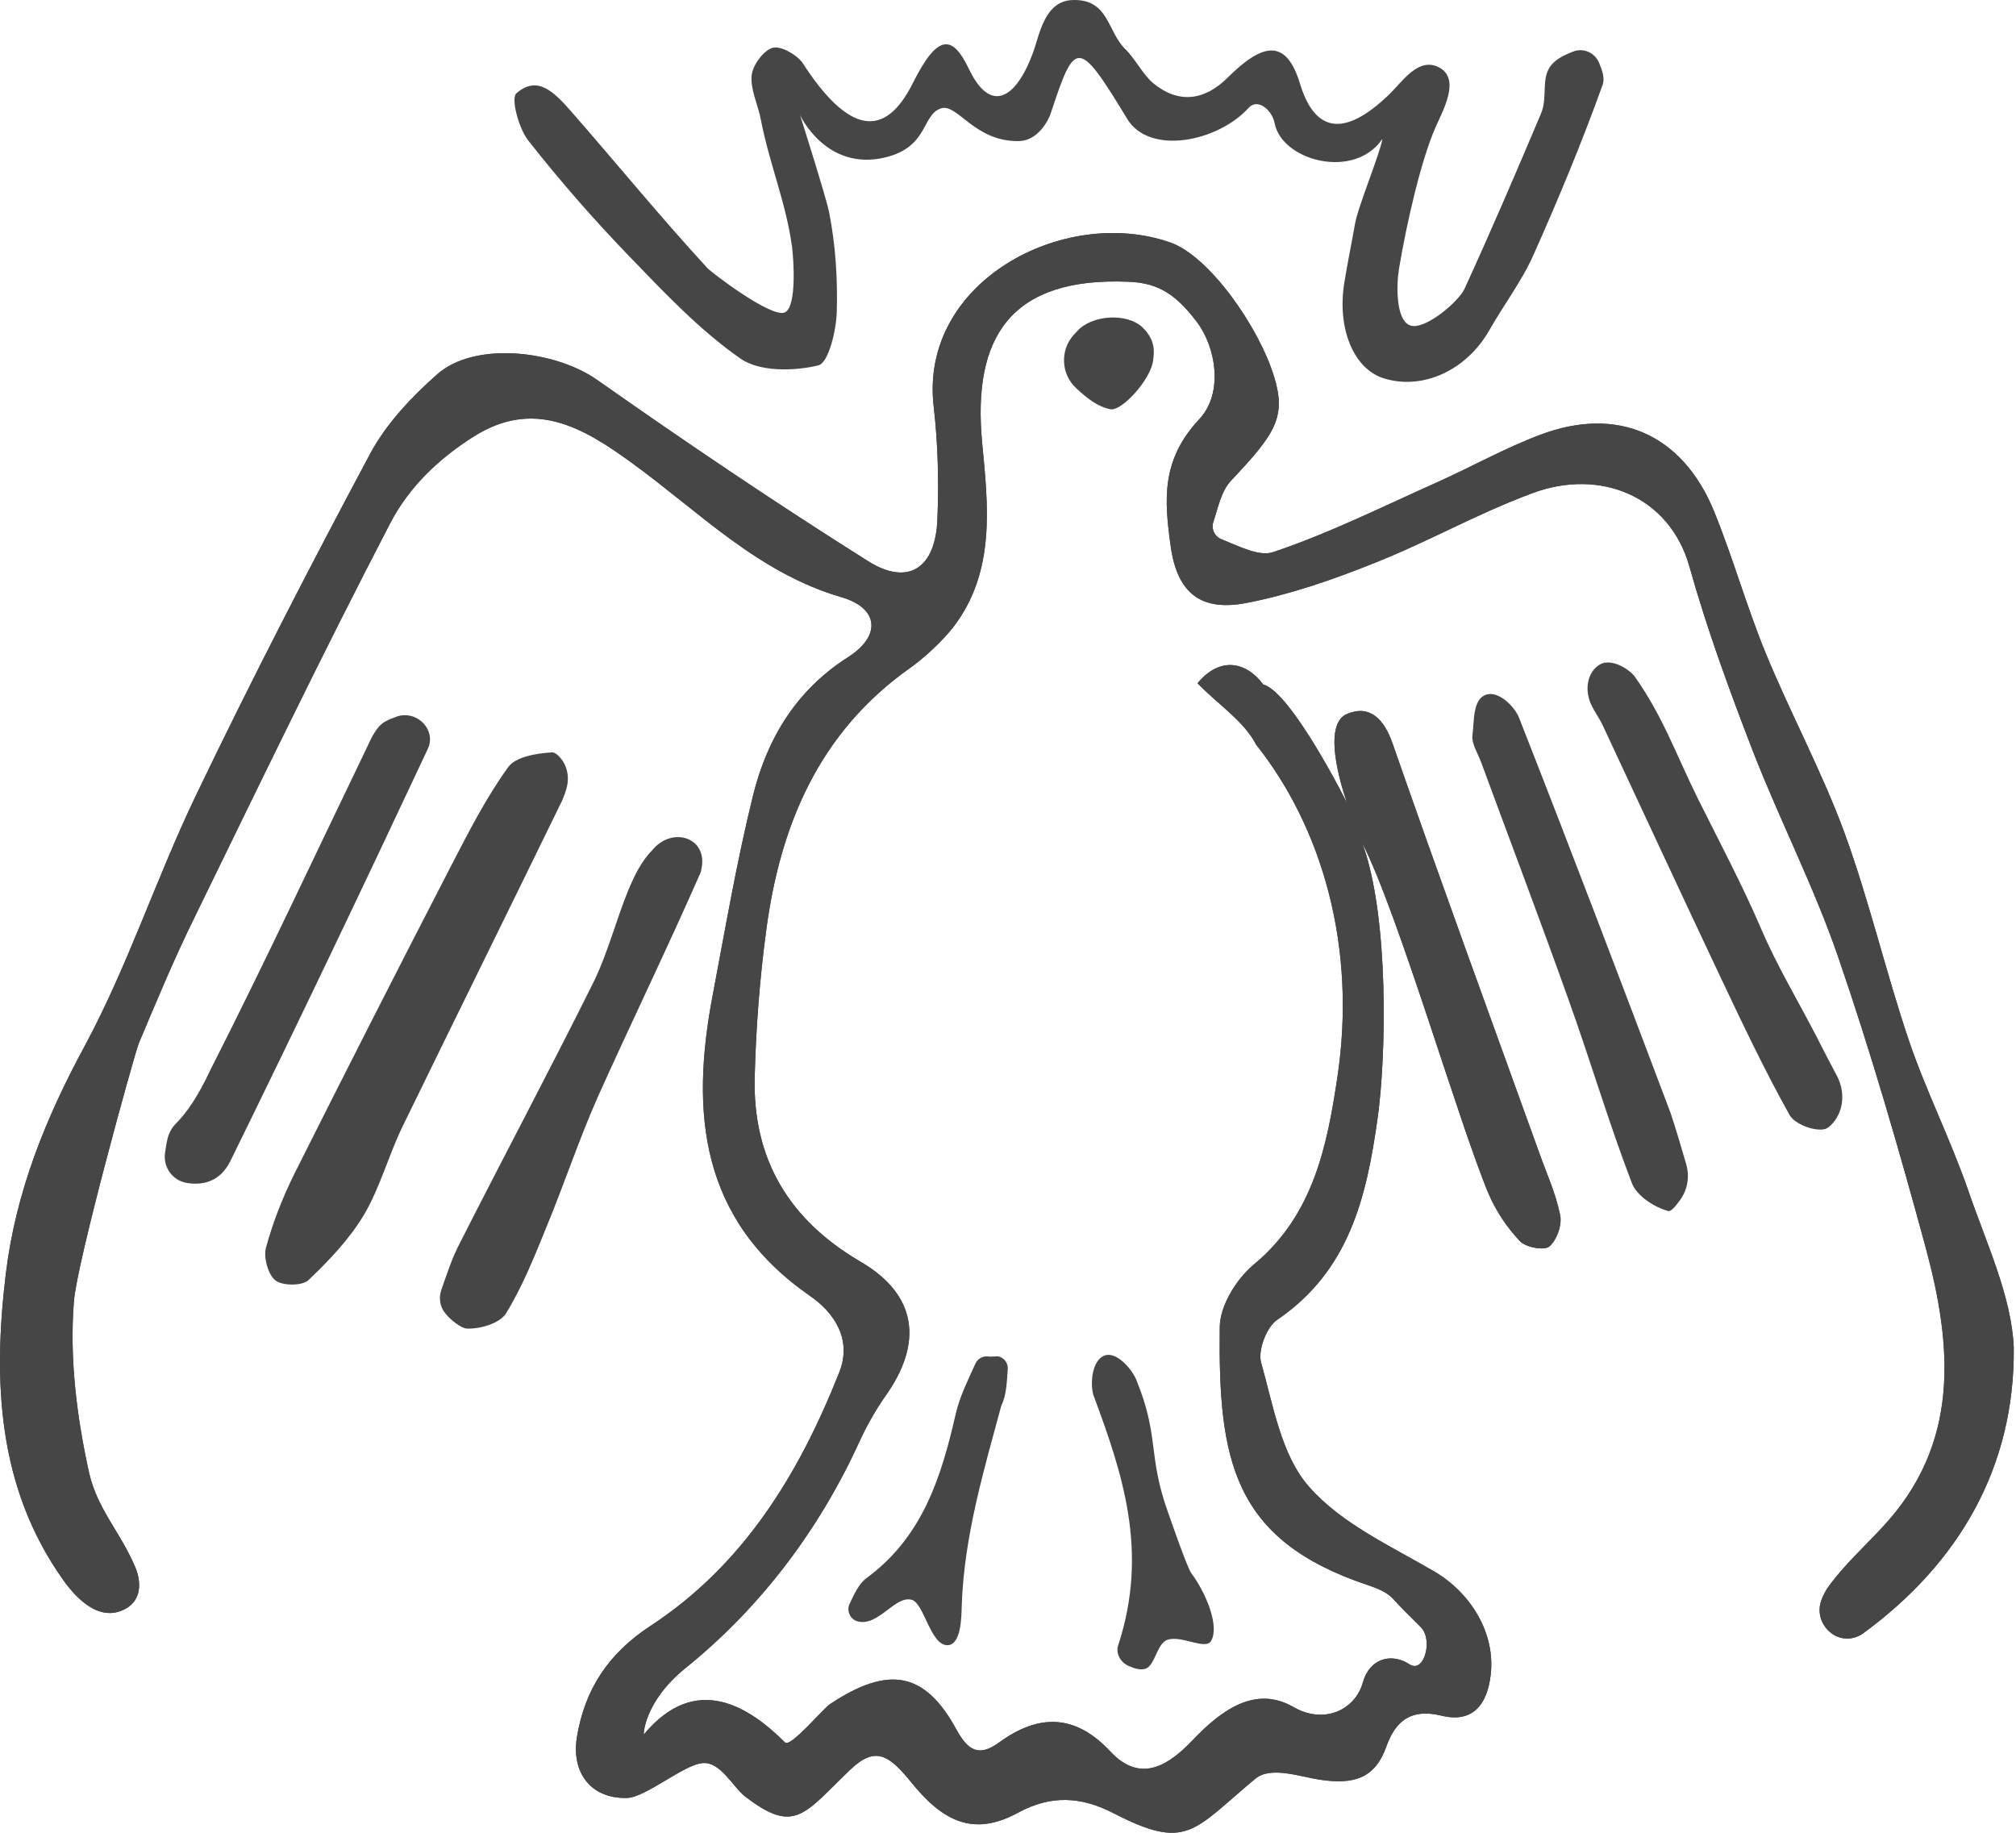
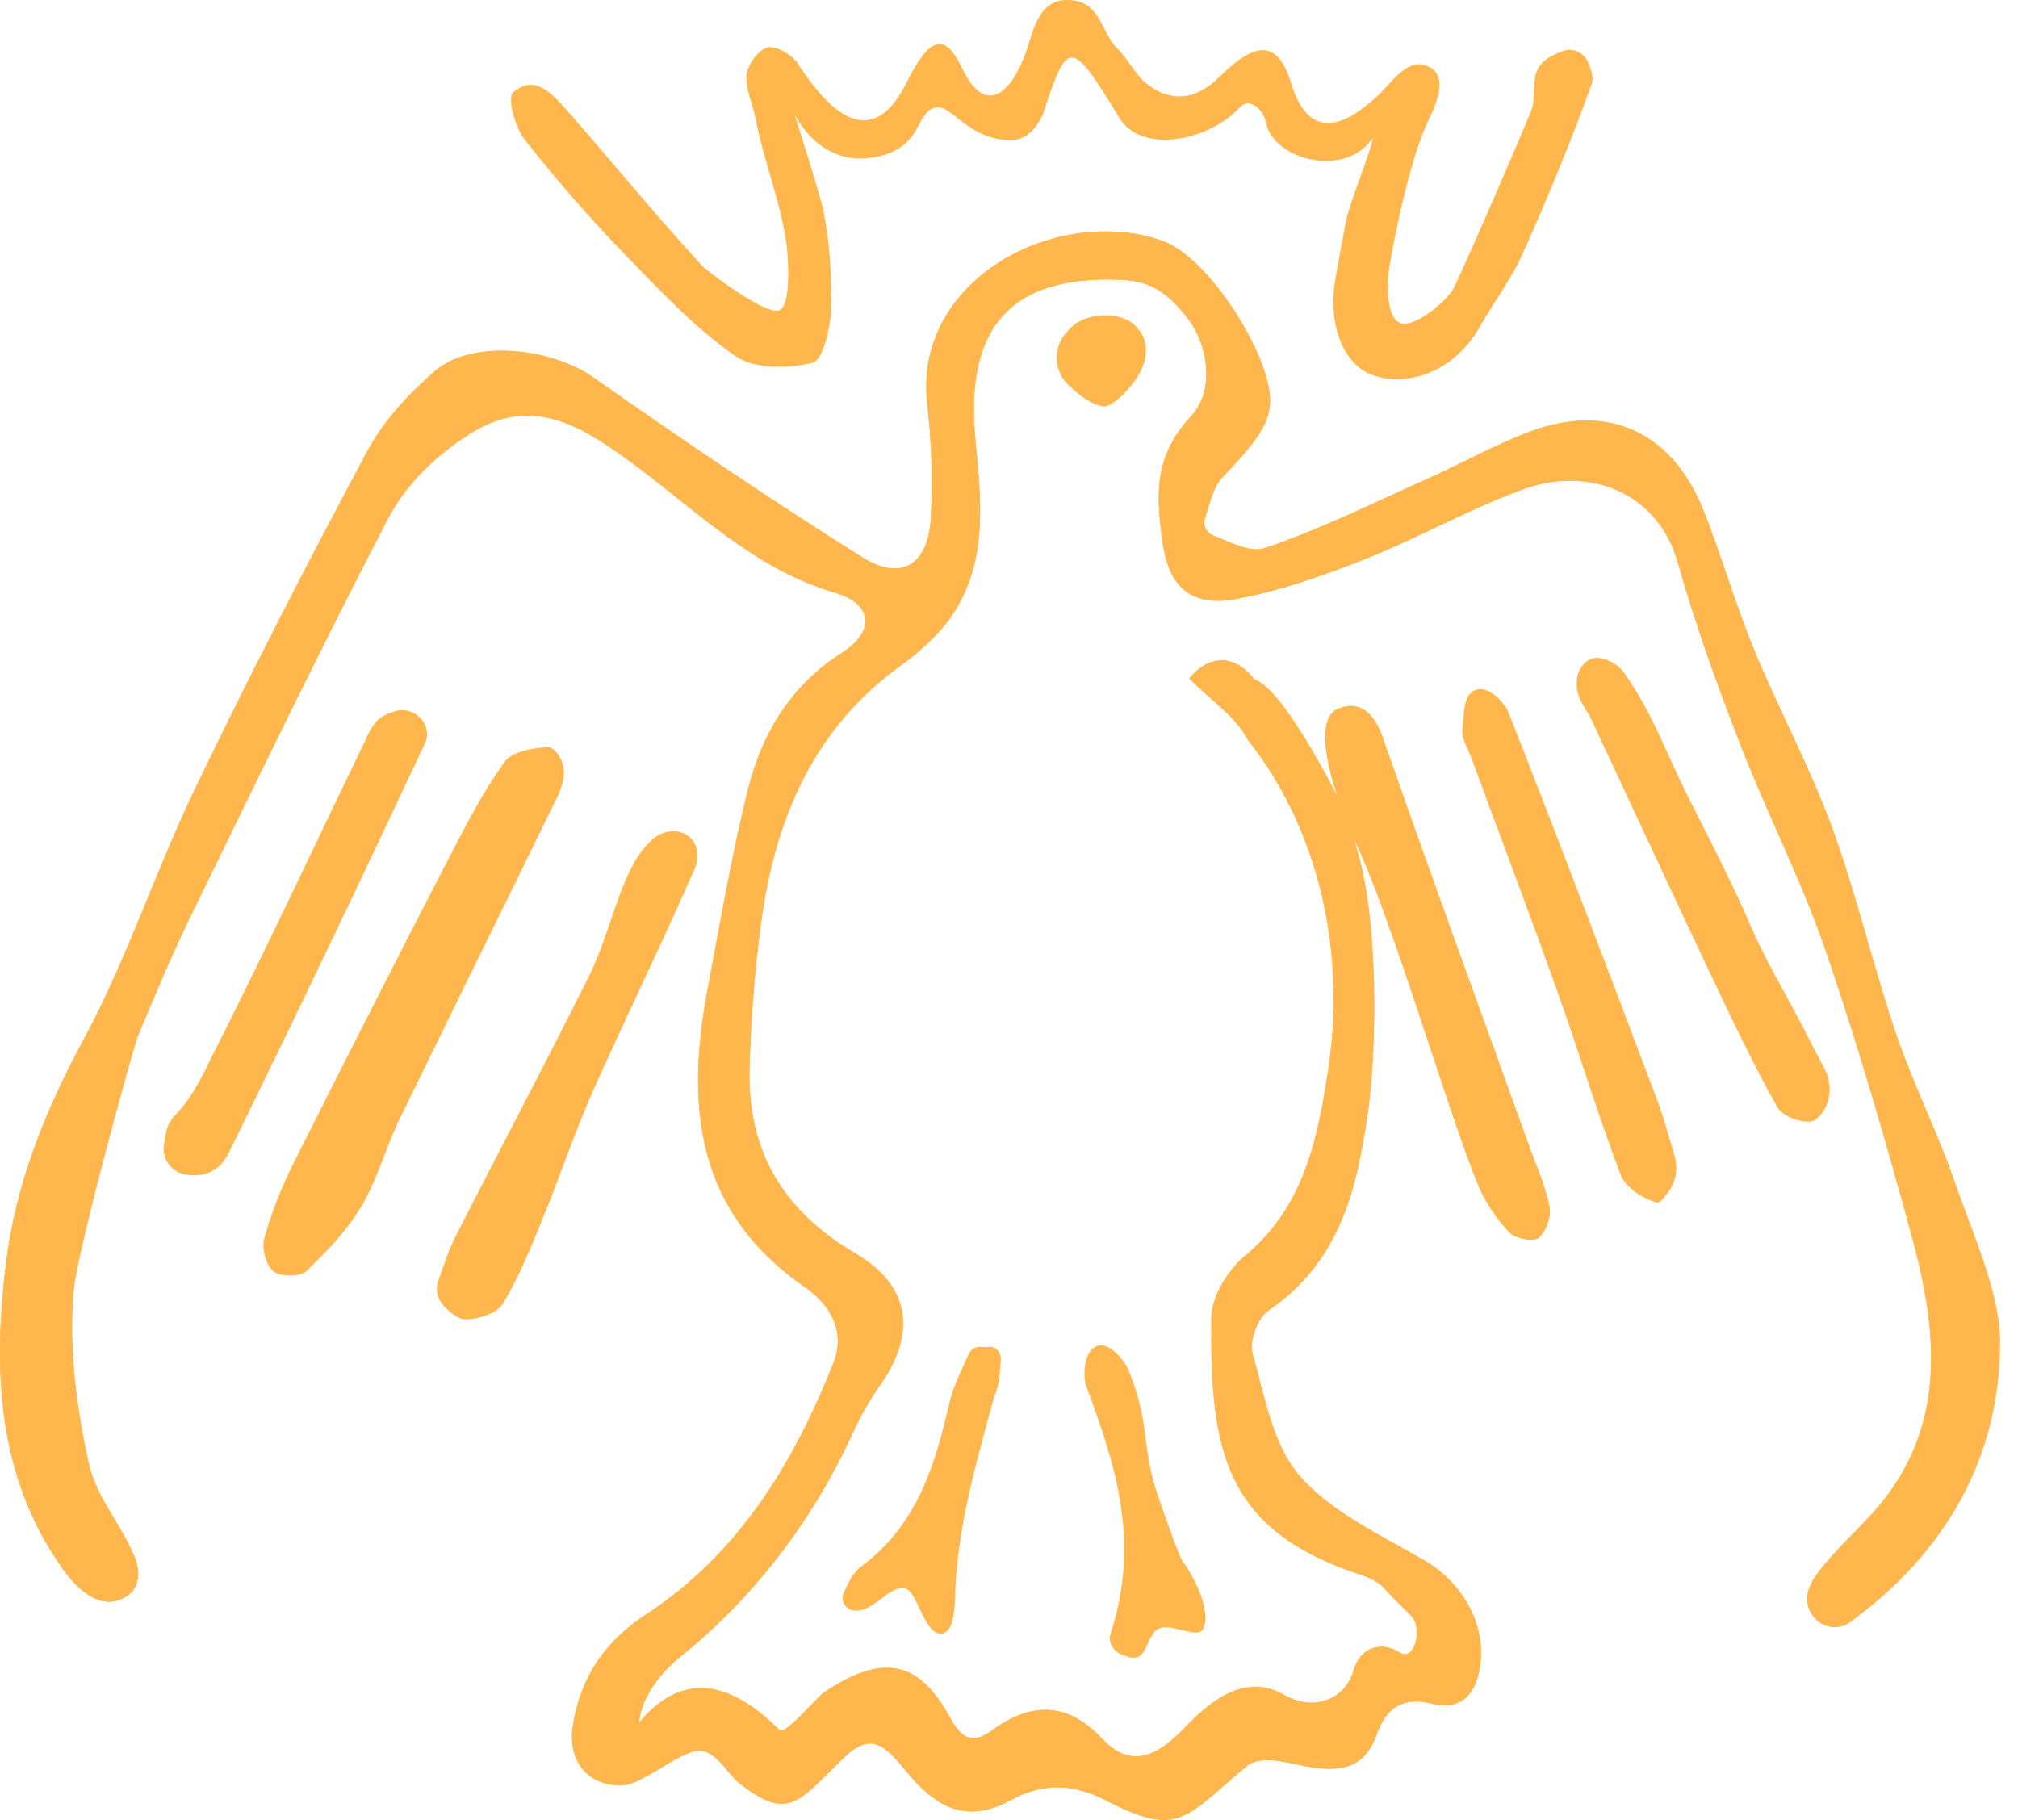
- <svg xmlns="http://www.w3.org/2000/svg" width="165" height="150" viewBox="0 0 165 150" fill="none">
-   <path d="M13.503 94.388C13.352 95.55 14.134 96.61 15.271 96.812C16.483 97.014 17.999 96.812 18.883 94.969C24.363 83.805 29.718 72.591 34.997 61.327C35.047 61.226 35.072 61.124 35.123 61.023C35.552 59.483 33.961 58.119 32.471 58.649C32.117 58.776 31.789 58.902 31.486 59.079C30.779 59.483 30.349 60.493 29.971 61.301C25.727 70.091 21.61 78.931 17.191 87.619C16.206 89.74 15.271 91.079 14.412 91.938C14.084 92.266 13.857 92.67 13.73 93.125C13.629 93.529 13.554 93.984 13.503 94.388Z" fill="#464646" />
-   <path d="M161.104 97.469C159.664 93.302 157.644 89.311 156.229 85.144C154.335 79.537 152.997 73.753 150.976 68.196C149.132 63.17 146.556 58.422 144.51 53.446C142.944 49.633 141.833 45.642 140.292 41.854C137.691 35.514 132.387 33.19 126.048 35.59C123.168 36.676 120.466 38.191 117.662 39.454C113.192 41.449 108.797 43.647 104.2 45.187C103.039 45.566 101.473 44.733 99.957 44.127C99.402 43.899 99.124 43.293 99.301 42.737C99.705 41.525 99.932 40.212 100.765 39.328C104.327 35.539 105.312 34.175 104.276 30.816C103.013 26.725 98.947 20.916 95.739 19.83C87.051 16.824 75.231 23.062 76.418 33.266C76.771 36.322 76.847 39.454 76.721 42.51C76.569 46.526 74.322 47.991 71.038 45.92C63.537 41.197 56.162 36.221 48.913 31.119C45.453 28.669 38.886 27.912 35.805 30.614C33.683 32.483 31.612 34.681 30.299 37.13C25.374 46.349 20.575 55.644 16.054 65.065C12.796 71.833 10.472 79.057 6.911 85.649C3.703 91.584 1.279 97.595 0.471 104.288C-0.59 113.103 -0.186 121.741 5.143 129.267C6.103 130.631 8.073 132.879 10.27 131.667C11.887 130.783 11.356 128.914 11.078 128.282C9.841 125.353 7.972 123.534 7.29 120.529C6.28 115.957 5.673 111.108 6.052 106.486C6.305 103.253 11.003 86.255 11.356 85.396C12.821 81.911 14.261 78.451 15.928 75.066C21.181 64.307 26.384 53.497 31.915 42.864C33.481 39.833 35.931 37.535 38.709 35.767C43.685 32.584 47.726 34.984 51.717 37.888C57.223 41.879 62.021 46.88 68.866 48.875C71.922 49.759 72.149 52.032 69.422 53.775C65.179 56.477 62.804 60.417 61.643 65.065C60.304 70.47 59.369 75.976 58.334 81.431C56.49 91.079 57.298 99.818 66.29 106.056C68.235 107.395 69.775 109.592 68.689 112.32C65.406 120.604 60.885 128.055 53.257 133.056C49.822 135.304 47.878 138.208 47.221 142.148C46.741 145.078 48.357 147.225 51.313 147.149C52.828 147.124 55.96 144.422 57.5 144.295C58.991 144.169 59.976 146.265 61.011 147.048C65.052 150.155 65.81 148.463 69.548 144.876C71.619 142.881 72.73 143.588 74.574 145.861C77.176 149.094 79.701 150.332 83.313 148.362C86.015 146.897 88.465 147.023 91.117 148.387C97.179 151.519 97.634 149.827 102.735 145.583C103.998 144.523 106.372 145.407 108.039 145.659C110.767 146.063 112.535 145.583 113.47 142.931C114.227 140.81 115.515 139.825 117.94 140.406C120.567 141.062 121.729 139.471 122.006 137.072C122.411 133.662 120.365 130.353 117.384 128.611C113.798 126.514 109.732 124.671 107.105 121.64C104.857 119.064 104.2 114.997 103.215 111.512C102.938 110.502 103.67 108.582 104.554 108.001C110.439 103.985 111.853 97.974 112.762 91.433C113.444 86.533 113.722 75.066 111.5 69.005C114.455 74.788 119.38 91.837 121.83 97.696C122.436 99.111 123.345 100.475 124.406 101.586C124.886 102.091 126.376 102.369 126.805 102.015C127.411 101.51 127.866 100.247 127.689 99.439C127.336 97.671 126.553 95.979 125.947 94.261C121.931 83.123 117.864 72.01 113.975 60.847C113.268 58.826 112.106 57.664 110.262 58.422C107.913 59.382 110.262 65.746 110.262 65.746C110.262 65.746 105.716 56.654 103.392 56.023C102.054 54.204 99.881 53.648 98.012 55.922C99.73 57.69 101.826 59.028 102.811 60.948C108.191 67.717 111.07 77.491 109.454 88.2C108.62 93.731 107.509 99.439 102.634 103.48C101.195 104.667 99.831 106.89 99.831 108.633C99.705 119.493 100.892 126.035 111.929 129.722C112.687 129.975 113.52 130.303 114.025 130.859C114.53 131.44 115.44 132.324 116.298 133.182C117.309 134.218 116.551 136.996 115.364 136.213C113.899 135.253 112.106 135.708 111.55 137.678C110.919 139.951 108.368 141.163 105.842 139.699C102.761 137.931 99.982 139.926 97.608 142.426C95.815 144.295 93.441 146.114 90.865 143.335C87.985 140.254 84.98 140.254 81.747 142.628C80.105 143.815 79.221 143.26 78.287 141.568C75.685 136.769 72.68 136.314 67.932 139.471C67.325 139.875 64.699 143.058 64.244 142.603C61.365 139.724 56.97 136.819 52.702 141.946C52.651 142.047 52.676 139.294 56.111 136.516C62.249 131.566 67.048 125.201 70.331 118.003C70.937 116.69 71.644 115.427 72.478 114.24C75.584 109.87 75.029 105.955 70.457 103.278C64.572 99.843 61.592 94.868 61.769 88.124C61.87 84.159 62.173 80.168 62.703 76.203C63.84 67.54 67.022 59.937 74.498 54.659C75.635 53.851 77.15 52.461 78.06 51.274C81.52 46.728 80.863 41.298 80.383 36.221C79.575 27.659 82.656 22.633 92.405 23.062C94.956 23.163 96.345 24.249 97.937 26.321C99.503 28.366 100.185 32.155 98.139 34.327C95.032 37.661 95.285 40.894 95.815 44.708C96.345 48.496 98.24 50.062 101.978 49.355C105.539 48.673 109.024 47.461 112.384 46.122C117.258 44.177 120.516 42.207 125.416 40.363C130.973 38.292 136.655 40.616 138.272 46.374C139.711 51.502 141.555 56.528 143.475 61.503C145.672 67.136 148.45 72.541 150.42 78.249C153.123 86.103 155.446 94.135 157.619 102.142C159.791 110.199 160.447 118.154 154.083 124.974C152.542 126.641 150.824 128.181 149.536 130.025C149.36 130.303 149.208 130.606 149.082 130.934C148.4 132.702 150.067 134.597 151.885 133.99C152.087 133.915 152.264 133.839 152.441 133.713C160.346 127.954 164.918 120.049 164.817 110.274C164.64 106.107 162.569 101.737 161.104 97.469Z" fill="#464646" />
-   <path d="M161.104 97.469C159.664 93.302 157.644 89.311 156.229 85.144C154.335 79.537 152.997 73.753 150.976 68.196C149.132 63.17 146.556 58.422 144.51 53.446C142.944 49.633 141.833 45.642 140.292 41.854C137.691 35.514 132.387 33.19 126.048 35.59C123.168 36.676 120.466 38.191 117.662 39.454C113.192 41.449 108.797 43.647 104.2 45.187C103.039 45.566 101.473 44.733 99.957 44.127C99.402 43.899 99.124 43.293 99.301 42.737C99.705 41.525 99.932 40.212 100.765 39.328C104.327 35.539 105.312 34.175 104.276 30.816C103.013 26.725 98.947 20.916 95.739 19.83C87.051 16.824 75.231 23.062 76.418 33.266C76.771 36.322 76.847 39.454 76.721 42.51C76.569 46.526 74.322 47.991 71.038 45.92C63.537 41.197 56.162 36.221 48.913 31.119C45.453 28.669 38.886 27.912 35.805 30.614C33.683 32.483 31.612 34.681 30.299 37.13C25.374 46.349 20.575 55.644 16.054 65.065C12.796 71.833 10.472 79.057 6.911 85.649C3.703 91.584 1.279 97.595 0.471 104.288C-0.59 113.103 -0.186 121.741 5.143 129.267C6.103 130.631 8.073 132.879 10.27 131.667C11.887 130.783 11.356 128.914 11.078 128.282C9.841 125.353 7.972 123.534 7.29 120.529C6.28 115.957 5.673 111.108 6.052 106.486C6.305 103.253 11.003 86.255 11.356 85.396C12.821 81.911 14.261 78.451 15.928 75.066C21.181 64.307 26.384 53.497 31.915 42.864C33.481 39.833 35.931 37.535 38.709 35.767C43.685 32.584 47.726 34.984 51.717 37.888C57.223 41.879 62.021 46.88 68.866 48.875C71.922 49.759 72.149 52.032 69.422 53.775C65.179 56.477 62.804 60.417 61.643 65.065C60.304 70.47 59.369 75.976 58.334 81.431C56.49 91.079 57.298 99.818 66.29 106.056C68.235 107.395 69.775 109.592 68.689 112.32C65.406 120.604 60.885 128.055 53.257 133.056C49.822 135.304 47.878 138.208 47.221 142.148C46.741 145.078 48.357 147.225 51.313 147.149C52.828 147.124 55.96 144.422 57.5 144.295C58.991 144.169 59.976 146.265 61.011 147.048C65.052 150.155 65.81 148.463 69.548 144.876C71.619 142.881 72.73 143.588 74.574 145.861C77.176 149.094 79.701 150.332 83.313 148.362C86.015 146.897 88.465 147.023 91.117 148.387C97.179 151.519 97.634 149.827 102.735 145.583C103.998 144.523 106.372 145.407 108.039 145.659C110.767 146.063 112.535 145.583 113.47 142.931C114.227 140.81 115.515 139.825 117.94 140.406C120.567 141.062 121.729 139.471 122.006 137.072C122.411 133.662 120.365 130.353 117.384 128.611C113.798 126.514 109.732 124.671 107.105 121.64C104.857 119.064 104.2 114.997 103.215 111.512C102.938 110.502 103.67 108.582 104.554 108.001C110.439 103.985 111.853 97.974 112.762 91.433C113.444 86.533 113.722 75.066 111.5 69.005C114.455 74.788 119.38 91.837 121.83 97.696C122.436 99.111 123.345 100.475 124.406 101.586C124.886 102.091 126.376 102.369 126.805 102.015C127.411 101.51 127.866 100.247 127.689 99.439C127.336 97.671 126.553 95.979 125.947 94.261C121.931 83.123 117.864 72.01 113.975 60.847C113.268 58.826 112.106 57.664 110.262 58.422C107.913 59.382 110.262 65.746 110.262 65.746C110.262 65.746 105.716 56.654 103.392 56.023C102.054 54.204 99.881 53.648 98.012 55.922C99.73 57.69 101.826 59.028 102.811 60.948C108.191 67.717 111.07 77.491 109.454 88.2C108.62 93.731 107.509 99.439 102.634 103.48C101.195 104.667 99.831 106.89 99.831 108.633C99.705 119.493 100.892 126.035 111.929 129.722C112.687 129.975 113.52 130.303 114.025 130.859C114.53 131.44 115.44 132.324 116.298 133.182C117.309 134.218 116.551 136.996 115.364 136.213C113.899 135.253 112.106 135.708 111.55 137.678C110.919 139.951 108.368 141.163 105.842 139.699C102.761 137.931 99.982 139.926 97.608 142.426C95.815 144.295 93.441 146.114 90.865 143.335C87.985 140.254 84.98 140.254 81.747 142.628C80.105 143.815 79.221 143.26 78.287 141.568C75.685 136.769 72.68 136.314 67.932 139.471C67.325 139.875 64.699 143.058 64.244 142.603C61.365 139.724 56.97 136.819 52.702 141.946C52.651 142.047 52.676 139.294 56.111 136.516C62.249 131.566 67.048 125.201 70.331 118.003C70.937 116.69 71.644 115.427 72.478 114.24C75.584 109.87 75.029 105.955 70.457 103.278C64.572 99.843 61.592 94.868 61.769 88.124C61.87 84.159 62.173 80.168 62.703 76.203C63.84 67.54 67.022 59.937 74.498 54.659C75.635 53.851 77.15 52.461 78.06 51.274C81.52 46.728 80.863 41.298 80.383 36.221C79.575 27.659 82.656 22.633 92.405 23.062C94.956 23.163 96.345 24.249 97.937 26.321C99.503 28.366 100.185 32.155 98.139 34.327C95.032 37.661 95.285 40.894 95.815 44.708C96.345 48.496 98.24 50.062 101.978 49.355C105.539 48.673 109.024 47.461 112.384 46.122C117.258 44.177 120.516 42.207 125.416 40.363C130.973 38.292 136.655 40.616 138.272 46.374C139.711 51.502 141.555 56.528 143.475 61.503C145.672 67.136 148.45 72.541 150.42 78.249C153.123 86.103 155.446 94.135 157.619 102.142C159.791 110.199 160.447 118.154 154.083 124.974C152.542 126.641 150.824 128.181 149.536 130.025C149.36 130.303 149.208 130.606 149.082 130.934C148.4 132.702 150.067 134.597 151.885 133.99C152.087 133.915 152.264 133.839 152.441 133.713C160.346 127.954 164.918 120.049 164.817 110.274C164.64 106.107 162.569 101.737 161.104 97.469Z" fill="#464646" />
-   <path d="M113.141 11.369C110.843 14.753 104.933 13.162 104.327 10.106C104.099 8.944 102.912 8.035 102.205 8.818C99.654 11.621 94.072 12.732 92.254 9.727C88.213 3.059 87.985 3.261 85.99 9.297C85.788 9.904 84.929 11.495 83.439 11.545C79.777 11.646 78.363 8.439 77.024 8.868C75.433 9.373 76.014 12.025 72.453 12.884C67.603 14.046 65.482 9.424 65.482 9.424C65.482 9.424 67.628 16.193 67.856 17.354C68.386 20.032 68.563 22.81 68.487 25.538C68.437 27.078 67.805 29.705 66.972 29.907C64.951 30.387 62.173 30.437 60.607 29.351C57.273 27.028 54.394 23.972 51.54 21.017C48.61 17.986 45.832 14.803 43.23 11.495C42.447 10.485 41.791 8.035 42.271 7.63C43.963 6.166 45.276 7.428 46.817 9.196C50.631 13.566 53.965 17.657 57.905 21.951C58.208 22.279 63.183 26.093 64.244 25.563C65.229 25.083 64.951 21.193 64.825 20.208C64.345 16.622 62.956 13.364 62.274 9.803C62.047 8.59 61.415 7.353 61.516 6.191C61.592 5.357 62.451 4.17 63.209 3.918C63.865 3.716 65.128 4.423 65.658 5.105C69.396 10.914 72.402 11.47 74.726 6.772C76.696 2.857 77.908 2.731 79.297 5.635C81.04 9.297 83.111 8.161 84.525 4.372C85.081 2.882 85.46 0.079 87.783 0.003C90.764 -0.098 90.612 2.579 92.102 4.019C92.885 4.776 93.567 6.14 94.401 6.822C96.472 8.514 98.593 8.237 100.488 6.342C103.342 3.514 105.261 3.11 106.398 6.848C107.534 10.586 109.807 11.495 113.722 7.706C114.808 6.645 116.096 4.65 117.763 5.509C119.582 6.443 118.092 9.045 117.485 10.434C116.324 13.061 115.137 18.188 114.505 21.976C114.303 23.138 114.177 26.27 115.465 26.649C116.677 27.002 119.405 24.654 119.86 23.643C122.006 18.971 124.128 14.02 126.123 9.297C126.704 7.934 126.073 6.393 126.982 5.307C127.411 4.802 128.043 4.499 128.75 4.221C129.583 3.892 130.518 4.297 130.872 5.13C131.149 5.787 131.351 6.418 131.175 6.923C129.482 11.621 127.563 16.268 125.517 20.84C124.557 23.012 123.067 24.957 121.88 27.053C120.011 30.311 116.45 31.953 113.268 30.968C110.792 30.21 109.403 26.876 110.035 23.088C110.287 21.522 110.616 19.956 110.893 18.365C111.121 16.95 112.964 12.556 113.141 11.369Z" fill="#464646" />
-   <path d="M45.706 61.857C46.413 62.539 46.64 63.574 46.362 64.534C46.261 64.913 46.135 65.216 46.009 65.519C41.664 74.435 37.27 83.325 32.926 92.241C31.789 94.59 31.107 97.191 29.794 99.414C28.607 101.409 26.94 103.152 25.247 104.768C24.742 105.248 23.126 105.248 22.545 104.794C21.939 104.314 21.56 102.925 21.762 102.142C22.318 100.071 23.126 98.025 24.086 96.08C28.329 87.619 32.622 79.183 36.967 70.773C38.381 68.045 39.795 65.267 41.589 62.791C42.195 61.933 43.912 61.655 45.15 61.579C45.327 61.554 45.529 61.68 45.706 61.857Z" fill="#464646" />
-   <path d="M138.019 95.322C138.297 96.307 138.12 97.368 137.514 98.202C137.135 98.732 136.756 99.187 136.529 99.111C135.393 98.808 133.978 97.873 133.574 96.863C131.655 91.862 130.139 86.71 128.321 81.658C126.022 75.218 123.598 68.828 121.223 62.387C120.946 61.63 120.415 60.847 120.516 60.139C120.668 59.028 120.516 57.235 121.628 56.856C122.688 56.502 124.002 57.892 124.33 58.75C128.548 69.484 132.64 80.244 136.706 91.029C137.161 92.342 137.539 93.706 138.019 95.322Z" fill="#464646" />
-   <path d="M150.37 88.099C151.001 89.336 150.926 90.852 150.016 91.913C149.789 92.165 149.562 92.367 149.309 92.418C148.45 92.595 146.859 91.988 146.455 91.231C144.409 87.568 142.616 83.78 140.823 79.991C137.565 73.096 134.357 66.176 131.124 59.255C130.872 58.75 130.493 58.22 130.291 57.791C129.609 56.452 129.937 54.962 130.947 54.381C131.857 53.851 133.347 54.734 133.827 55.416C136.125 58.675 137.211 61.832 138.979 65.393C140.646 68.727 142.692 72.616 144.157 76.051C145.445 79.057 147.162 81.911 148.678 84.841C149.208 85.901 149.764 86.962 150.37 88.099Z" fill="#464646" />
-   <path d="M36.259 107.218C35.982 106.738 35.931 106.132 36.108 105.602C36.588 104.238 36.992 102.975 37.598 101.813C41.21 94.691 44.973 87.619 48.534 80.471C49.747 78.021 50.403 75.344 51.439 72.818C51.919 71.682 52.5 70.47 53.358 69.611C53.384 69.586 53.333 69.636 53.358 69.611C54.975 67.59 57.905 68.525 57.425 71.025C57.399 71.202 57.374 71.353 57.298 71.505C54.596 77.668 51.641 83.729 48.888 89.867C47.372 93.302 46.185 96.888 44.746 100.374C43.761 102.798 42.776 105.273 41.412 107.496C40.907 108.304 39.29 108.784 38.204 108.734C37.8 108.734 36.714 107.976 36.259 107.218Z" fill="#464646" />
-   <path d="M92.355 136.339C91.698 136.036 91.294 135.304 91.521 134.647C94.047 126.944 91.85 120.529 89.476 114.139C89.223 113.179 89.375 111.436 90.309 110.981C91.319 110.476 92.658 112.068 93.012 112.952C94.931 117.675 93.896 119.089 95.638 123.888C95.79 124.317 97.154 128.282 97.507 128.762C98.694 130.353 99.831 133.081 99.124 134.294C98.669 135.077 96.75 133.839 95.588 134.193C94.653 134.47 94.552 136.39 93.694 136.592C93.264 136.693 92.81 136.541 92.355 136.339Z" fill="#464646" />
-   <path d="M81.697 111.007C82.176 111.108 82.53 111.562 82.479 112.068C82.404 113.103 82.378 114.189 81.949 115.048C80.535 120.301 78.918 125.681 78.716 131.338C78.691 132.399 78.666 134.571 77.58 134.647C76.165 134.723 75.635 131.212 74.625 130.934C73.261 130.556 71.897 133.132 70.205 132.702C69.598 132.551 69.27 131.844 69.523 131.288C69.927 130.455 70.28 129.621 70.937 129.141C75.534 125.757 77.049 120.857 78.236 115.654C78.565 114.265 79.221 112.952 79.828 111.613C80.03 111.158 80.509 110.931 80.989 111.032L81.697 111.007Z" fill="#464646" />
-   <path d="M88.137 27.129C89.324 25.765 92.254 25.563 93.542 26.826C94.578 27.861 94.476 28.796 94.375 29.503C94.199 31.044 91.799 33.696 90.865 33.493C89.854 33.291 88.945 32.584 88.086 31.776C86.849 30.639 86.748 28.72 87.834 27.457C87.935 27.356 88.036 27.255 88.137 27.129Z" fill="#464646" />
+ <svg xmlns="http://www.w3.org/2000/svg" width="51" height="46" viewBox="0 0 51 46" fill="none">
+   <path d="M4.141 28.945C4.095 29.301 4.334 29.626 4.683 29.688C5.055 29.75 5.52 29.688 5.791 29.123C7.471 25.7 9.114 22.261 10.732 18.806C10.748 18.775 10.755 18.744 10.771 18.713C10.903 18.241 10.415 17.822 9.958 17.985C9.849 18.024 9.749 18.062 9.656 18.117C9.439 18.241 9.307 18.55 9.191 18.798C7.89 21.494 6.627 24.205 5.272 26.869C4.97 27.52 4.683 27.93 4.42 28.194C4.319 28.294 4.25 28.418 4.211 28.558C4.18 28.681 4.157 28.821 4.141 28.945Z" fill="#FFB74D" />
+   <path d="M49.405 29.89C48.964 28.612 48.344 27.389 47.91 26.111C47.33 24.391 46.919 22.617 46.299 20.913C45.734 19.372 44.944 17.916 44.316 16.39C43.836 15.221 43.496 13.997 43.023 12.835C42.225 10.891 40.599 10.178 38.655 10.914C37.772 11.247 36.943 11.712 36.083 12.099C34.712 12.711 33.364 13.385 31.955 13.857C31.599 13.973 31.119 13.718 30.654 13.532C30.483 13.462 30.398 13.276 30.452 13.106C30.576 12.734 30.646 12.331 30.901 12.06C31.994 10.898 32.296 10.48 31.978 9.45C31.591 8.195 30.344 6.414 29.36 6.081C26.696 5.159 23.071 7.072 23.435 10.201C23.543 11.139 23.567 12.099 23.528 13.036C23.481 14.268 22.792 14.717 21.785 14.082C19.485 12.633 17.223 11.107 15 9.543C13.939 8.792 11.925 8.559 10.98 9.388C10.329 9.961 9.694 10.635 9.292 11.386C7.781 14.213 6.31 17.064 4.923 19.953C3.924 22.029 3.211 24.244 2.119 26.265C1.136 28.086 0.392 29.929 0.144 31.982C-0.181 34.685 -0.057 37.334 1.577 39.642C1.872 40.06 2.476 40.749 3.149 40.378C3.645 40.107 3.483 39.533 3.397 39.34C3.018 38.441 2.445 37.884 2.236 36.962C1.926 35.56 1.74 34.073 1.856 32.656C1.934 31.664 3.374 26.451 3.483 26.188C3.932 25.119 4.373 24.058 4.885 23.02C6.496 19.721 8.091 16.405 9.787 13.145C10.268 12.215 11.019 11.511 11.871 10.968C13.397 9.992 14.636 10.728 15.86 11.619C17.548 12.843 19.02 14.376 21.119 14.988C22.056 15.259 22.126 15.956 21.29 16.491C19.988 17.319 19.26 18.528 18.904 19.953C18.493 21.611 18.206 23.299 17.889 24.972C17.324 27.931 17.571 30.611 20.329 32.524C20.925 32.934 21.398 33.608 21.065 34.445C20.058 36.985 18.672 39.27 16.332 40.804C15.279 41.493 14.683 42.384 14.481 43.592C14.334 44.49 14.829 45.149 15.736 45.126C16.201 45.118 17.161 44.289 17.633 44.25C18.091 44.212 18.393 44.855 18.71 45.095C19.949 46.047 20.182 45.529 21.328 44.428C21.963 43.817 22.304 44.033 22.869 44.731C23.667 45.722 24.442 46.102 25.549 45.498C26.378 45.048 27.129 45.087 27.943 45.505C29.802 46.466 29.941 45.947 31.506 44.645C31.893 44.32 32.621 44.591 33.132 44.669C33.969 44.792 34.511 44.645 34.798 43.832C35.03 43.182 35.425 42.88 36.168 43.058C36.974 43.259 37.33 42.771 37.415 42.035C37.539 40.989 36.912 39.975 35.998 39.441C34.898 38.797 33.651 38.232 32.846 37.303C32.156 36.513 31.955 35.266 31.653 34.197C31.568 33.887 31.792 33.298 32.063 33.12C33.868 31.889 34.302 30.045 34.58 28.039C34.79 26.537 34.875 23.02 34.193 21.161C35.1 22.935 36.61 28.163 37.361 29.96C37.547 30.394 37.826 30.812 38.151 31.153C38.298 31.308 38.755 31.393 38.887 31.284C39.073 31.13 39.212 30.742 39.158 30.494C39.05 29.952 38.81 29.433 38.624 28.907C37.392 25.491 36.145 22.083 34.952 18.66C34.736 18.04 34.379 17.683 33.814 17.916C33.093 18.21 33.814 20.162 33.814 20.162C33.814 20.162 32.42 17.374 31.707 17.18C31.297 16.622 30.63 16.452 30.057 17.149C30.584 17.691 31.227 18.102 31.529 18.691C33.179 20.766 34.062 23.764 33.566 27.048C33.31 28.744 32.969 30.494 31.474 31.734C31.033 32.098 30.615 32.779 30.615 33.314C30.576 36.644 30.94 38.651 34.325 39.781C34.557 39.859 34.813 39.959 34.968 40.13C35.123 40.308 35.402 40.579 35.665 40.842C35.975 41.16 35.742 42.012 35.378 41.772C34.929 41.477 34.379 41.617 34.209 42.221C34.015 42.918 33.233 43.29 32.458 42.841C31.514 42.299 30.661 42.91 29.933 43.677C29.383 44.25 28.655 44.808 27.865 43.956C26.982 43.011 26.061 43.011 25.069 43.739C24.566 44.103 24.294 43.933 24.008 43.414C23.21 41.942 22.289 41.803 20.832 42.771C20.646 42.895 19.841 43.871 19.702 43.731C18.819 42.849 17.471 41.958 16.162 43.53C16.146 43.561 16.154 42.717 17.207 41.865C19.09 40.347 20.561 38.395 21.568 36.187C21.754 35.785 21.971 35.397 22.227 35.033C23.179 33.693 23.009 32.493 21.607 31.672C19.802 30.618 18.888 29.093 18.942 27.024C18.974 25.809 19.066 24.585 19.229 23.369C19.578 20.712 20.553 18.381 22.846 16.762C23.195 16.514 23.659 16.088 23.939 15.724C25 14.33 24.798 12.665 24.651 11.107C24.403 8.482 25.348 6.941 28.338 7.072C29.12 7.103 29.546 7.436 30.034 8.072C30.514 8.699 30.724 9.861 30.096 10.527C29.143 11.549 29.221 12.541 29.383 13.71C29.546 14.872 30.127 15.352 31.273 15.135C32.365 14.926 33.434 14.555 34.465 14.144C35.959 13.547 36.958 12.943 38.461 12.378C40.165 11.743 41.908 12.455 42.404 14.221C42.845 15.794 43.41 17.335 43.999 18.861C44.673 20.588 45.525 22.246 46.129 23.996C46.958 26.405 47.67 28.868 48.337 31.323C49.003 33.794 49.204 36.234 47.252 38.325C46.78 38.836 46.253 39.309 45.858 39.874C45.804 39.959 45.757 40.052 45.719 40.153C45.51 40.695 46.021 41.276 46.578 41.09C46.64 41.067 46.694 41.044 46.749 41.005C49.173 39.239 50.575 36.815 50.544 33.817C50.49 32.539 49.855 31.199 49.405 29.89Z" fill="#FFB74D" />
+   <path d="M49.405 29.89C48.964 28.612 48.344 27.389 47.91 26.111C47.33 24.391 46.919 22.617 46.299 20.913C45.734 19.372 44.944 17.916 44.316 16.39C43.836 15.221 43.496 13.997 43.023 12.835C42.225 10.891 40.599 10.178 38.655 10.914C37.772 11.247 36.943 11.712 36.083 12.099C34.712 12.711 33.364 13.385 31.955 13.857C31.599 13.973 31.119 13.718 30.654 13.532C30.483 13.462 30.398 13.276 30.452 13.106C30.576 12.734 30.646 12.331 30.901 12.06C31.994 10.898 32.296 10.48 31.978 9.45C31.591 8.195 30.344 6.414 29.36 6.081C26.696 5.159 23.071 7.072 23.435 10.201C23.543 11.139 23.567 12.099 23.528 13.036C23.481 14.268 22.792 14.717 21.785 14.082C19.485 12.633 17.223 11.107 15 9.543C13.939 8.792 11.925 8.559 10.98 9.388C10.329 9.961 9.694 10.635 9.292 11.386C7.781 14.213 6.31 17.064 4.923 19.953C3.924 22.029 3.211 24.244 2.119 26.265C1.136 28.086 0.392 29.929 0.144 31.982C-0.181 34.685 -0.057 37.334 1.577 39.642C1.872 40.06 2.476 40.749 3.149 40.378C3.645 40.107 3.483 39.533 3.397 39.34C3.018 38.441 2.445 37.884 2.236 36.962C1.926 35.56 1.74 34.073 1.856 32.656C1.934 31.664 3.374 26.451 3.483 26.188C3.932 25.119 4.373 24.058 4.885 23.02C6.496 19.721 8.091 16.405 9.787 13.145C10.268 12.215 11.019 11.511 11.871 10.968C13.397 9.992 14.636 10.728 15.86 11.619C17.548 12.843 19.02 14.376 21.119 14.988C22.056 15.259 22.126 15.956 21.29 16.491C19.988 17.319 19.26 18.528 18.904 19.953C18.493 21.611 18.206 23.299 17.889 24.972C17.324 27.931 17.571 30.611 20.329 32.524C20.925 32.934 21.398 33.608 21.065 34.445C20.058 36.985 18.672 39.27 16.332 40.804C15.279 41.493 14.683 42.384 14.481 43.592C14.334 44.49 14.829 45.149 15.736 45.126C16.201 45.118 17.161 44.289 17.633 44.25C18.091 44.212 18.393 44.854 18.71 45.095C19.949 46.047 20.182 45.529 21.328 44.428C21.963 43.817 22.304 44.033 22.869 44.731C23.667 45.722 24.442 46.102 25.549 45.498C26.378 45.048 27.129 45.087 27.943 45.505C29.802 46.466 29.941 45.947 31.506 44.645C31.893 44.32 32.621 44.591 33.132 44.669C33.969 44.792 34.511 44.645 34.798 43.832C35.03 43.182 35.425 42.88 36.168 43.058C36.974 43.259 37.33 42.771 37.415 42.035C37.539 40.989 36.912 39.975 35.998 39.441C34.898 38.797 33.651 38.232 32.846 37.303C32.156 36.513 31.955 35.266 31.653 34.197C31.568 33.887 31.792 33.298 32.063 33.12C33.868 31.889 34.302 30.045 34.58 28.039C34.79 26.537 34.875 23.02 34.193 21.161C35.1 22.935 36.61 28.163 37.361 29.96C37.547 30.394 37.826 30.812 38.151 31.153C38.298 31.308 38.755 31.393 38.887 31.284C39.073 31.13 39.212 30.742 39.158 30.494C39.05 29.952 38.81 29.433 38.624 28.907C37.392 25.491 36.145 22.083 34.952 18.66C34.736 18.04 34.379 17.683 33.814 17.916C33.093 18.21 33.814 20.162 33.814 20.162C33.814 20.162 32.42 17.374 31.707 17.18C31.297 16.622 30.63 16.452 30.057 17.149C30.584 17.691 31.227 18.102 31.529 18.691C33.179 20.766 34.062 23.764 33.566 27.048C33.31 28.744 32.969 30.494 31.474 31.734C31.033 32.098 30.615 32.779 30.615 33.314C30.576 36.644 30.94 38.651 34.325 39.781C34.557 39.859 34.813 39.959 34.968 40.13C35.123 40.308 35.402 40.579 35.665 40.842C35.975 41.16 35.742 42.012 35.378 41.772C34.929 41.477 34.379 41.617 34.209 42.221C34.015 42.918 33.233 43.29 32.458 42.841C31.514 42.299 30.661 42.91 29.933 43.677C29.383 44.25 28.655 44.808 27.865 43.956C26.982 43.011 26.061 43.011 25.069 43.739C24.566 44.103 24.294 43.933 24.008 43.414C23.21 41.942 22.289 41.803 20.832 42.771C20.646 42.895 19.841 43.871 19.702 43.731C18.819 42.849 17.471 41.958 16.162 43.53C16.146 43.561 16.154 42.717 17.207 41.865C19.09 40.347 20.561 38.395 21.568 36.187C21.754 35.785 21.971 35.397 22.227 35.033C23.179 33.693 23.009 32.493 21.607 31.672C19.802 30.618 18.888 29.093 18.942 27.024C18.974 25.809 19.066 24.585 19.229 23.369C19.578 20.712 20.553 18.381 22.846 16.762C23.195 16.514 23.659 16.088 23.939 15.724C25 14.33 24.798 12.665 24.651 11.107C24.403 8.482 25.348 6.941 28.338 7.072C29.12 7.103 29.546 7.436 30.034 8.072C30.514 8.699 30.724 9.861 30.096 10.527C29.143 11.549 29.221 12.541 29.383 13.71C29.546 14.872 30.127 15.352 31.273 15.135C32.365 14.926 33.434 14.555 34.465 14.144C35.959 13.547 36.958 12.943 38.461 12.378C40.165 11.743 41.908 12.455 42.404 14.221C42.845 15.794 43.41 17.335 43.999 18.861C44.673 20.588 45.525 22.246 46.129 23.996C46.958 26.405 47.67 28.868 48.337 31.323C49.003 33.794 49.204 36.234 47.252 38.325C46.78 38.836 46.253 39.309 45.858 39.874C45.804 39.959 45.757 40.052 45.719 40.153C45.51 40.695 46.021 41.276 46.578 41.09C46.64 41.067 46.694 41.044 46.749 41.005C49.173 39.239 50.575 36.815 50.544 33.817C50.49 32.539 49.855 31.199 49.405 29.89Z" fill="#FFB74D" />
+   <path d="M34.697 3.486C33.992 4.524 32.18 4.036 31.994 3.099C31.924 2.743 31.56 2.464 31.343 2.704C30.561 3.564 28.849 3.904 28.291 2.983C27.052 0.938 26.982 1 26.37 2.851C26.308 3.037 26.045 3.525 25.588 3.54C24.465 3.571 24.031 2.588 23.621 2.719C23.133 2.874 23.311 3.688 22.219 3.951C20.732 4.307 20.081 2.89 20.081 2.89C20.081 2.89 20.739 4.966 20.809 5.322C20.972 6.143 21.026 6.995 21.003 7.832C20.987 8.304 20.794 9.109 20.538 9.171C19.918 9.319 19.067 9.334 18.586 9.001C17.564 8.289 16.681 7.351 15.806 6.445C14.907 5.516 14.055 4.54 13.257 3.525C13.017 3.215 12.816 2.464 12.963 2.34C13.482 1.891 13.885 2.278 14.357 2.82C15.527 4.16 16.549 5.415 17.758 6.732C17.851 6.832 19.376 8.002 19.702 7.839C20.004 7.692 19.918 6.499 19.88 6.197C19.733 5.097 19.307 4.098 19.097 3.006C19.028 2.634 18.834 2.255 18.865 1.899C18.888 1.643 19.152 1.279 19.384 1.201C19.585 1.14 19.973 1.356 20.135 1.565C21.282 3.347 22.203 3.517 22.916 2.077C23.52 0.876 23.892 0.837 24.318 1.728C24.852 2.851 25.488 2.503 25.921 1.341C26.092 0.884 26.208 0.024 26.92 0.001C27.834 -0.03 27.788 0.791 28.245 1.232C28.485 1.465 28.694 1.883 28.95 2.092C29.585 2.611 30.235 2.526 30.816 1.945C31.692 1.078 32.28 0.954 32.629 2.1C32.977 3.246 33.674 3.525 34.875 2.363C35.208 2.038 35.603 1.426 36.114 1.689C36.672 1.976 36.215 2.774 36.029 3.2C35.673 4.005 35.309 5.578 35.115 6.739C35.053 7.096 35.014 8.056 35.409 8.172C35.781 8.281 36.618 7.561 36.757 7.25C37.415 5.818 38.066 4.299 38.678 2.851C38.856 2.433 38.663 1.96 38.941 1.627C39.073 1.473 39.267 1.38 39.483 1.294C39.739 1.193 40.026 1.318 40.134 1.573C40.219 1.775 40.281 1.968 40.227 2.123C39.708 3.564 39.119 4.989 38.492 6.391C38.198 7.057 37.741 7.653 37.377 8.296C36.803 9.295 35.711 9.799 34.736 9.497C33.976 9.264 33.55 8.242 33.744 7.08C33.822 6.6 33.922 6.12 34.007 5.632C34.077 5.198 34.642 3.85 34.697 3.486Z" fill="#FFB74D" />
+   <path d="M14.017 18.969C14.234 19.178 14.303 19.496 14.218 19.79C14.187 19.906 14.148 19.999 14.11 20.092C12.777 22.826 11.43 25.553 10.098 28.287C9.749 29.007 9.54 29.805 9.137 30.486C8.773 31.098 8.262 31.633 7.743 32.128C7.588 32.276 7.092 32.276 6.914 32.136C6.728 31.989 6.612 31.563 6.674 31.323C6.845 30.688 7.092 30.061 7.387 29.464C8.688 26.869 10.004 24.282 11.337 21.703C11.771 20.867 12.204 20.015 12.754 19.256C12.94 18.992 13.467 18.907 13.846 18.884C13.901 18.876 13.963 18.915 14.017 18.969Z" fill="#FFB74D" />
+   <path d="M42.326 29.232C42.411 29.534 42.357 29.86 42.171 30.115C42.055 30.278 41.939 30.417 41.869 30.394C41.521 30.301 41.087 30.014 40.963 29.705C40.374 28.171 39.91 26.591 39.352 25.042C38.647 23.067 37.904 21.107 37.175 19.132C37.09 18.9 36.928 18.66 36.959 18.443C37.005 18.102 36.959 17.552 37.3 17.436C37.624 17.327 38.028 17.753 38.128 18.017C39.422 21.308 40.676 24.608 41.923 27.916C42.063 28.318 42.179 28.736 42.326 29.232Z" fill="#FFB74D" />
+   <path d="M46.113 27.017C46.307 27.397 46.284 27.862 46.005 28.187C45.935 28.264 45.866 28.326 45.788 28.342C45.525 28.396 45.037 28.21 44.913 27.978C44.285 26.855 43.736 25.693 43.186 24.531C42.187 22.416 41.203 20.294 40.211 18.172C40.134 18.017 40.018 17.854 39.956 17.723C39.747 17.312 39.847 16.855 40.157 16.677C40.436 16.515 40.893 16.785 41.04 16.994C41.745 17.994 42.078 18.962 42.62 20.054C43.131 21.077 43.759 22.269 44.208 23.323C44.603 24.244 45.13 25.12 45.595 26.018C45.757 26.343 45.928 26.669 46.113 27.017Z" fill="#FFB74D" />
+   <path d="M11.12 32.88C11.034 32.733 11.019 32.547 11.073 32.384C11.22 31.966 11.344 31.579 11.53 31.222C12.638 29.038 13.792 26.869 14.884 24.677C15.256 23.926 15.457 23.105 15.775 22.331C15.922 21.982 16.1 21.61 16.363 21.347C16.371 21.339 16.355 21.355 16.363 21.347C16.859 20.727 17.758 21.014 17.61 21.781C17.602 21.835 17.595 21.881 17.571 21.928C16.743 23.818 15.837 25.677 14.992 27.559C14.527 28.612 14.163 29.712 13.722 30.781C13.42 31.524 13.118 32.283 12.7 32.965C12.545 33.213 12.049 33.36 11.716 33.345C11.592 33.345 11.259 33.112 11.12 32.88Z" fill="#FFB74D" />
+   <path d="M28.323 41.811C28.121 41.718 27.997 41.494 28.067 41.292C28.841 38.93 28.168 36.963 27.44 35.003C27.362 34.709 27.409 34.174 27.695 34.035C28.005 33.88 28.416 34.368 28.524 34.639C29.113 36.087 28.795 36.521 29.329 37.993C29.376 38.124 29.794 39.34 29.902 39.487C30.267 39.975 30.615 40.812 30.398 41.184C30.259 41.424 29.67 41.044 29.314 41.153C29.027 41.238 28.996 41.827 28.733 41.889C28.601 41.92 28.462 41.873 28.323 41.811Z" fill="#FFB74D" />
+   <path d="M25.053 34.042C25.2 34.073 25.309 34.212 25.293 34.367C25.27 34.685 25.262 35.018 25.131 35.281C24.697 36.892 24.201 38.542 24.139 40.277C24.131 40.602 24.124 41.268 23.791 41.292C23.357 41.315 23.194 40.238 22.884 40.153C22.466 40.037 22.048 40.827 21.529 40.695C21.343 40.649 21.242 40.432 21.32 40.261C21.444 40.006 21.552 39.75 21.753 39.603C23.163 38.565 23.628 37.063 23.992 35.467C24.093 35.041 24.294 34.639 24.48 34.228C24.542 34.088 24.689 34.019 24.836 34.05L25.053 34.042Z" fill="#FFB74D" />
+   <path d="M27.029 8.32C27.392 7.901 28.291 7.839 28.686 8.227C29.004 8.544 28.973 8.831 28.942 9.048C28.887 9.52 28.151 10.334 27.865 10.271C27.555 10.209 27.276 9.992 27.013 9.745C26.634 9.396 26.603 8.808 26.936 8.42C26.967 8.389 26.998 8.358 27.029 8.32Z" fill="#FFB74D" />
</svg>
